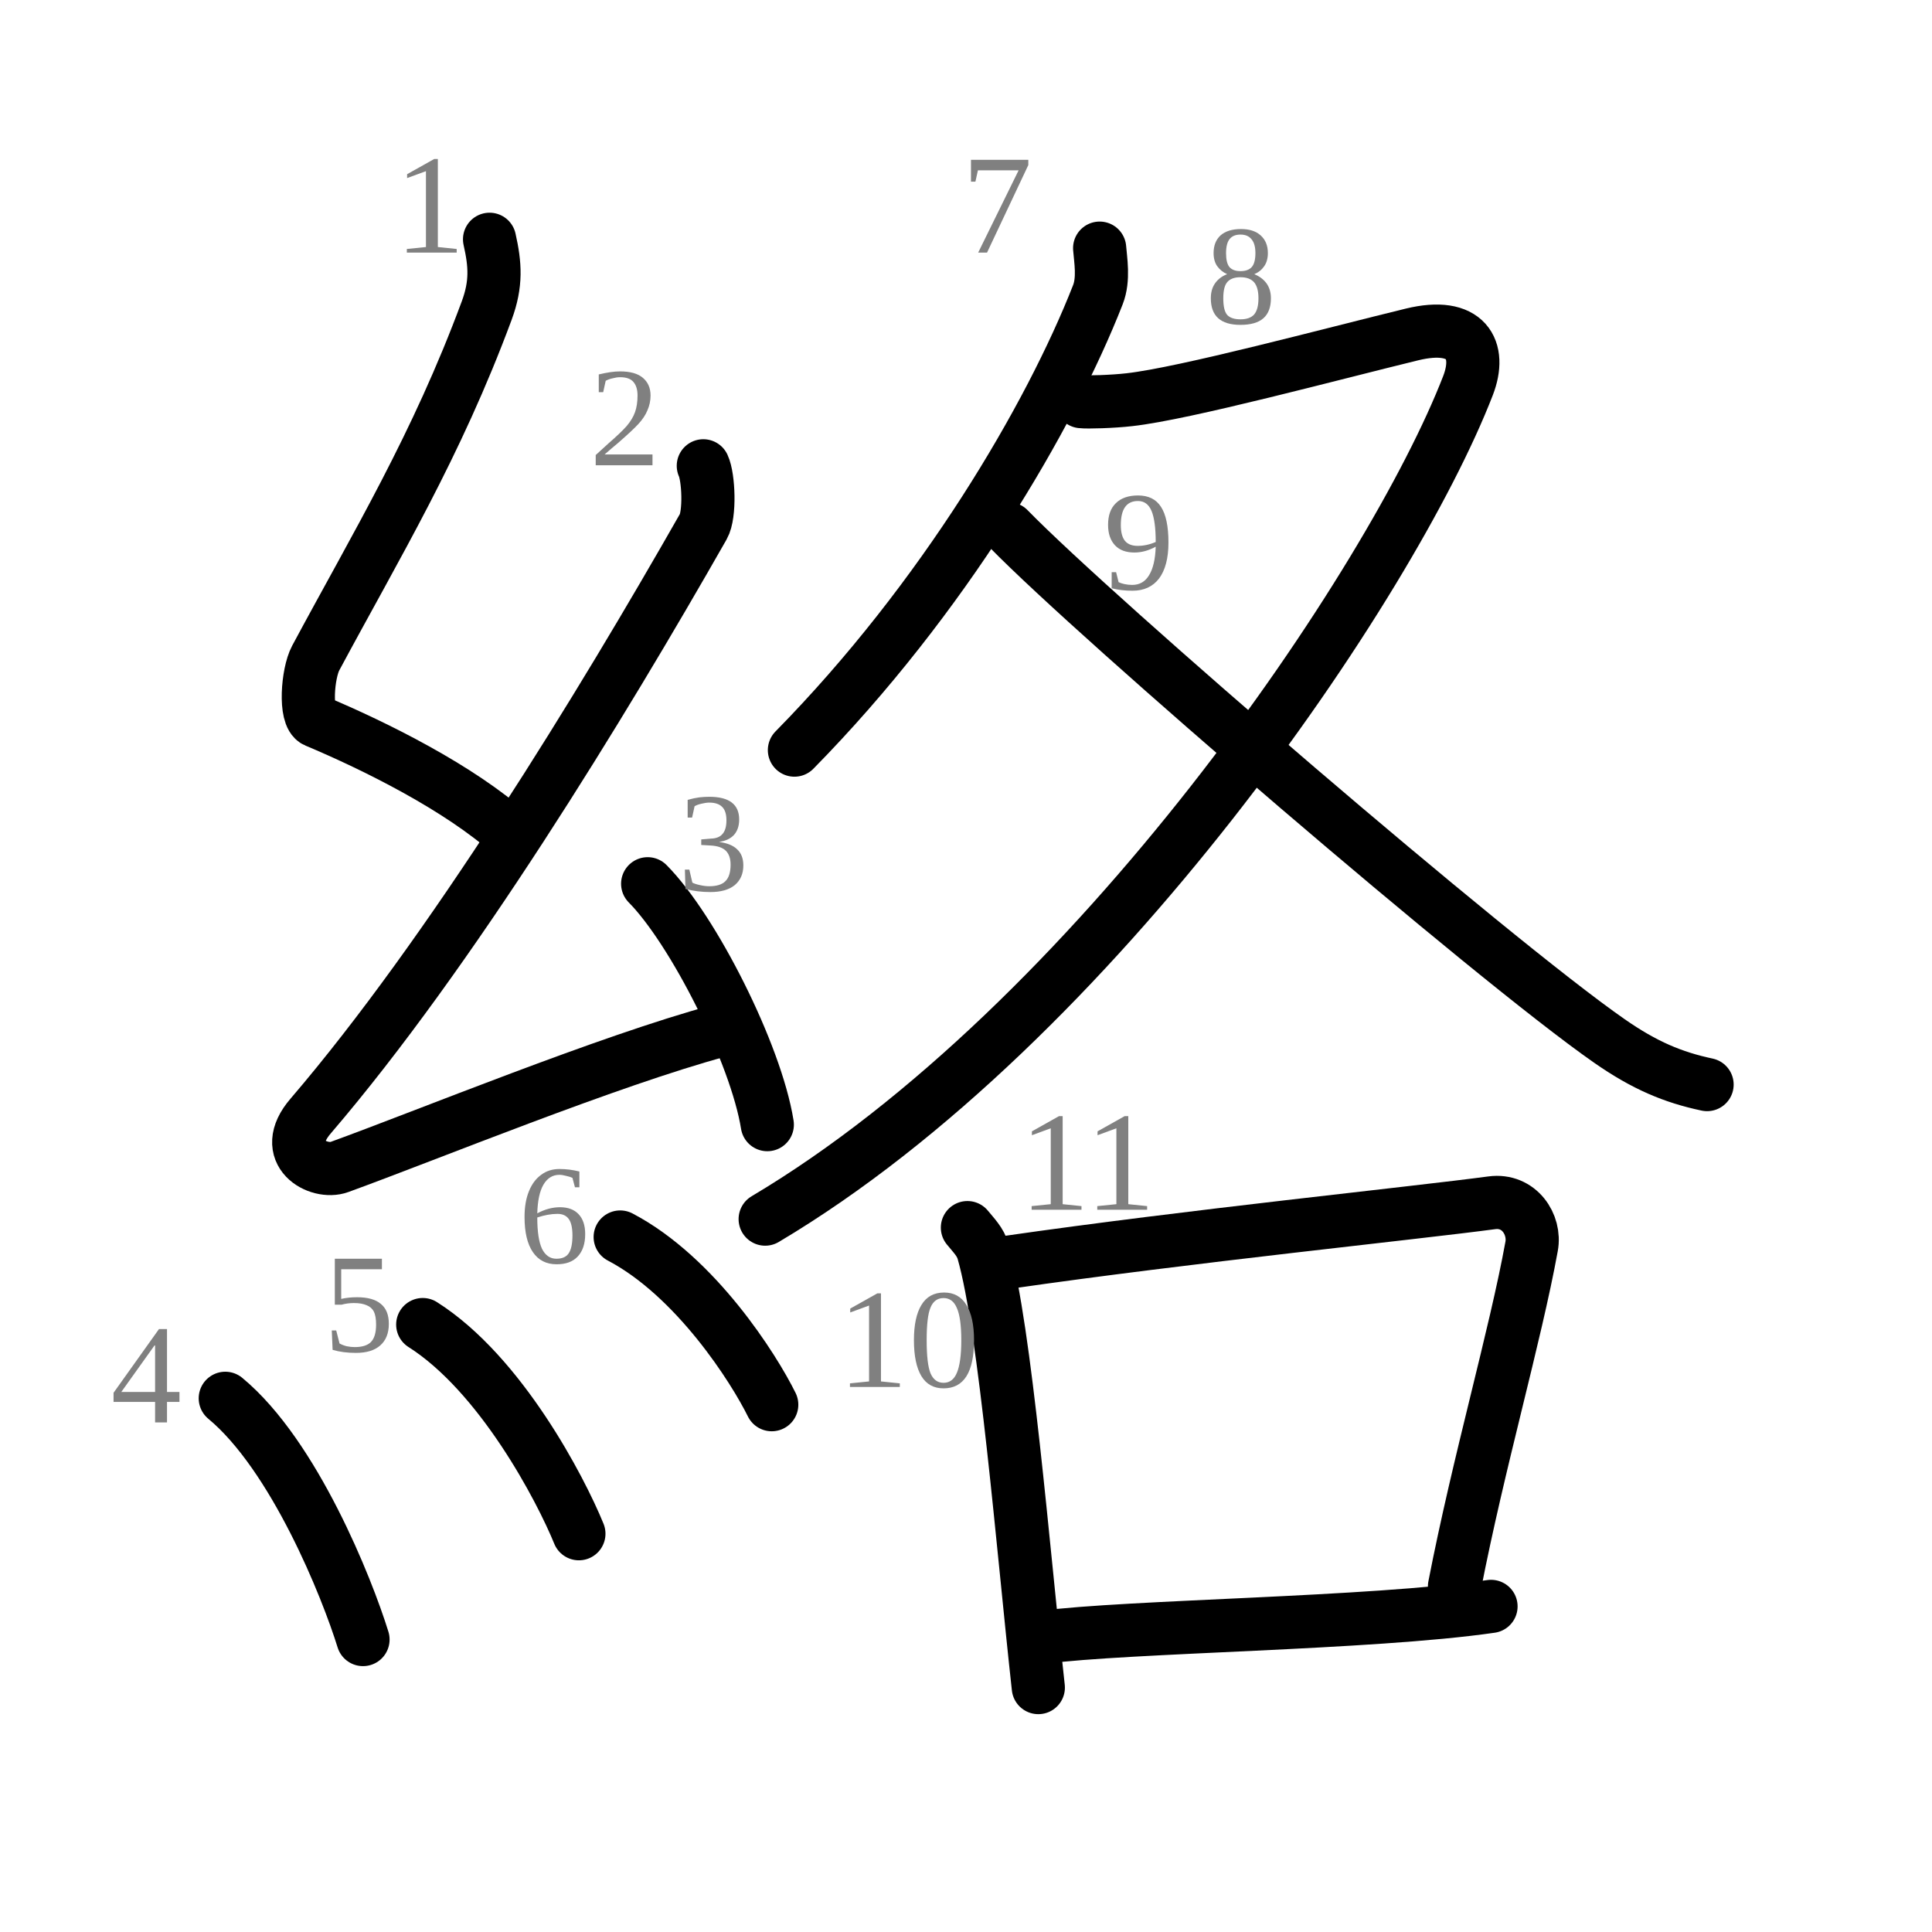
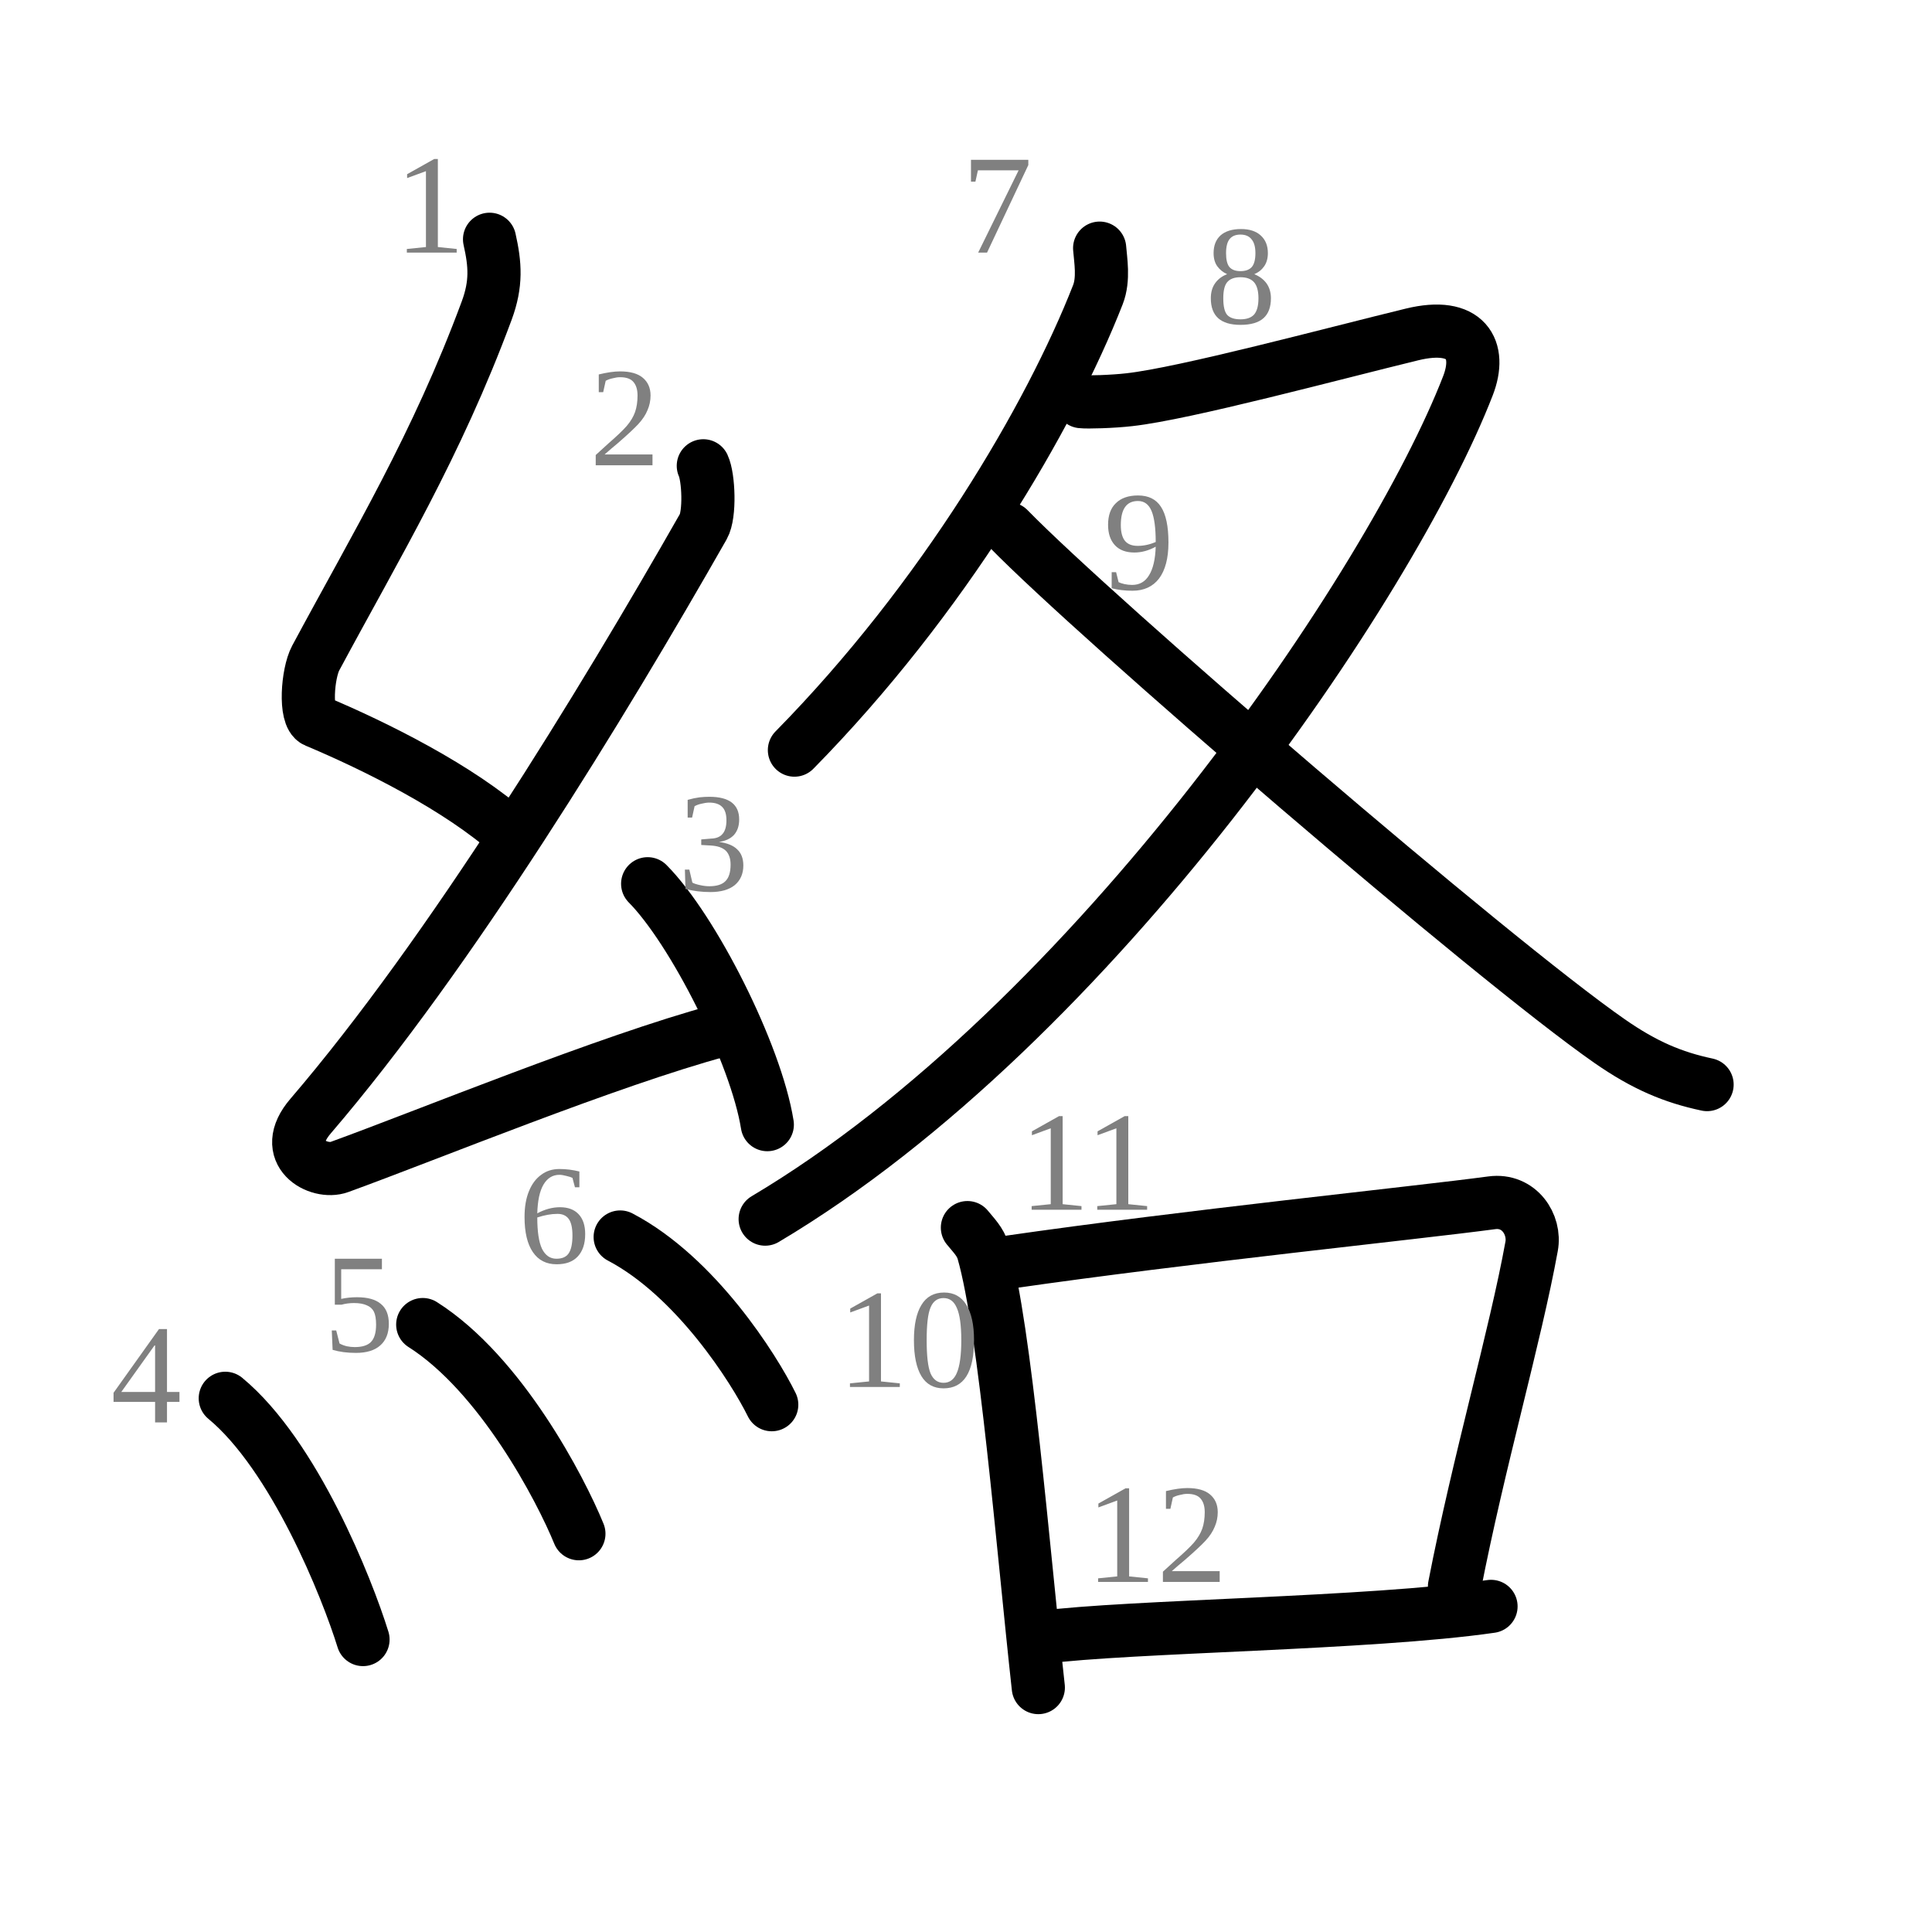
<svg xmlns="http://www.w3.org/2000/svg" xmlns:ns1="http://kanjivg.tagaini.net" width="109" height="109" viewBox="0 0 109 109">
  <g id="kvg:StrokePaths_07d61-Kaisho" style="fill:none;stroke:#000000;stroke-width:3;stroke-linecap:round;stroke-linejoin:round;">
    <g id="kvg:07d61-Kaisho" ns1:element="絡">
      <g id="kvg:07d61-Kaisho-g1" ns1:element="糸" ns1:variant="true" ns1:position="left" ns1:radical="general">
        <path id="kvg:07d61-Kaisho-s1" ns1:type="㇜" d="M27.62,13.5c0.32,1.42,0.4,2.5-0.16,4.02c-2.84,7.66-6.21,13.2-9.65,19.61c-0.46,0.86-0.64,3.28,0,3.55c3.38,1.42,8.12,3.78,11.02,6.38" />
        <path id="kvg:07d61-Kaisho-s2" ns1:type="㇜" d="M39.68,26.28c0.3,0.64,0.39,2.75,0,3.43C33.95,39.77,25.4,53.78,17.53,62.96c-1.81,2.1,0.45,3.31,1.62,2.88c4.93-1.79,15.15-5.99,21.48-7.7" />
        <path id="kvg:07d61-Kaisho-s3" ns1:type="㇔" d="M36.54,49.86c2.56,2.58,6.11,9.59,6.75,13.59" />
        <path id="kvg:07d61-Kaisho-s4" ns1:type="㇔" d="M12.71,78.89c3.89,3.22,6.87,10.7,7.77,13.61" />
        <path id="kvg:07d61-Kaisho-s5" ns1:type="㇔" d="M23.85,74.73c4.4,2.79,7.78,9.27,8.81,11.8" />
        <path id="kvg:07d61-Kaisho-s6" ns1:type="㇔" d="M34.99,69.79c4.27,2.24,7.55,7.43,8.55,9.46" />
      </g>
      <g id="kvg:07d61-Kaisho-g2" ns1:element="各" ns1:position="right">
        <g id="kvg:07d61-Kaisho-g3" ns1:element="夂" ns1:position="top">
          <path id="kvg:07d61-Kaisho-s7" ns1:type="㇒" d="M62.04,14c0.05,0.66,0.25,1.74-0.1,2.63c-2.69,6.87-8.69,17.12-17.12,25.69" />
          <path id="kvg:07d61-Kaisho-s8" ns1:type="㇇" d="M61.01,22.66c0.33,0.04,1.76,0,2.71-0.11c3.14-0.35,11.46-2.59,15.94-3.68c3.08-0.75,3.95,0.85,3.16,2.89c-4.31,11.13-21.08,35.99-39.65,47.02" />
          <path id="kvg:07d61-Kaisho-s9" ns1:type="㇏" d="M56.9,29.83c4.93,5.06,27.26,24.28,33.9,28.9c1.98,1.38,3.58,2.05,5.51,2.46" />
        </g>
        <g id="kvg:07d61-Kaisho-g4" ns1:element="口" ns1:position="bottom">
          <path id="kvg:07d61-Kaisho-s10" ns1:type="㇑" d="M54.58,69.26c0.36,0.44,0.73,0.8,0.89,1.35c1.25,4.34,2.25,16.81,3.11,24.6" />
          <path id="kvg:07d61-Kaisho-s11" ns1:type="㇕b" d="M56.83,71.22c10.17-1.47,23.09-2.79,27.33-3.36c1.55-0.21,2.48,1.23,2.25,2.46c-0.92,5.07-2.99,12.17-4.35,19.18" />
          <path id="kvg:07d61-Kaisho-s12" ns1:type="㇐b" d="M58.76,92.38c4.97-0.65,18.53-0.76,25.36-1.75" />
        </g>
      </g>
    </g>
  </g>
  <g id="kvg:StrokeNumbers_07d61-Kaisho" style="font-size:8;fill:#808080">
    <text transform="matrix(1 0 0 1 22.25 14.25)">1</text>
    <text transform="matrix(1 0 0 1 33.25 26.25)">2</text>
    <text transform="matrix(1 0 0 1 38.25 50.25)">3</text>
    <text transform="matrix(1 0 0 1 6.25 80.25)">4</text>
    <text transform="matrix(1 0 0 1 18.25 76.25)">5</text>
    <text transform="matrix(1 0 0 1 29.25 71.25)">6</text>
    <text transform="matrix(1 0 0 1 54.25 14.25)">7</text>
    <text transform="matrix(1 0 0 1 68.00 18.25)">8</text>
    <text transform="matrix(1 0 0 1 62.25 33.25)">9</text>
    <text transform="matrix(1 0 0 1 47.25 78.25)">10</text>
    <text transform="matrix(1 0 0 1 57.50 68.25)">11</text>
+     <text transform="matrix(1 0 0 1 61.25 89.25)">12</text>
  </g>
</svg>
